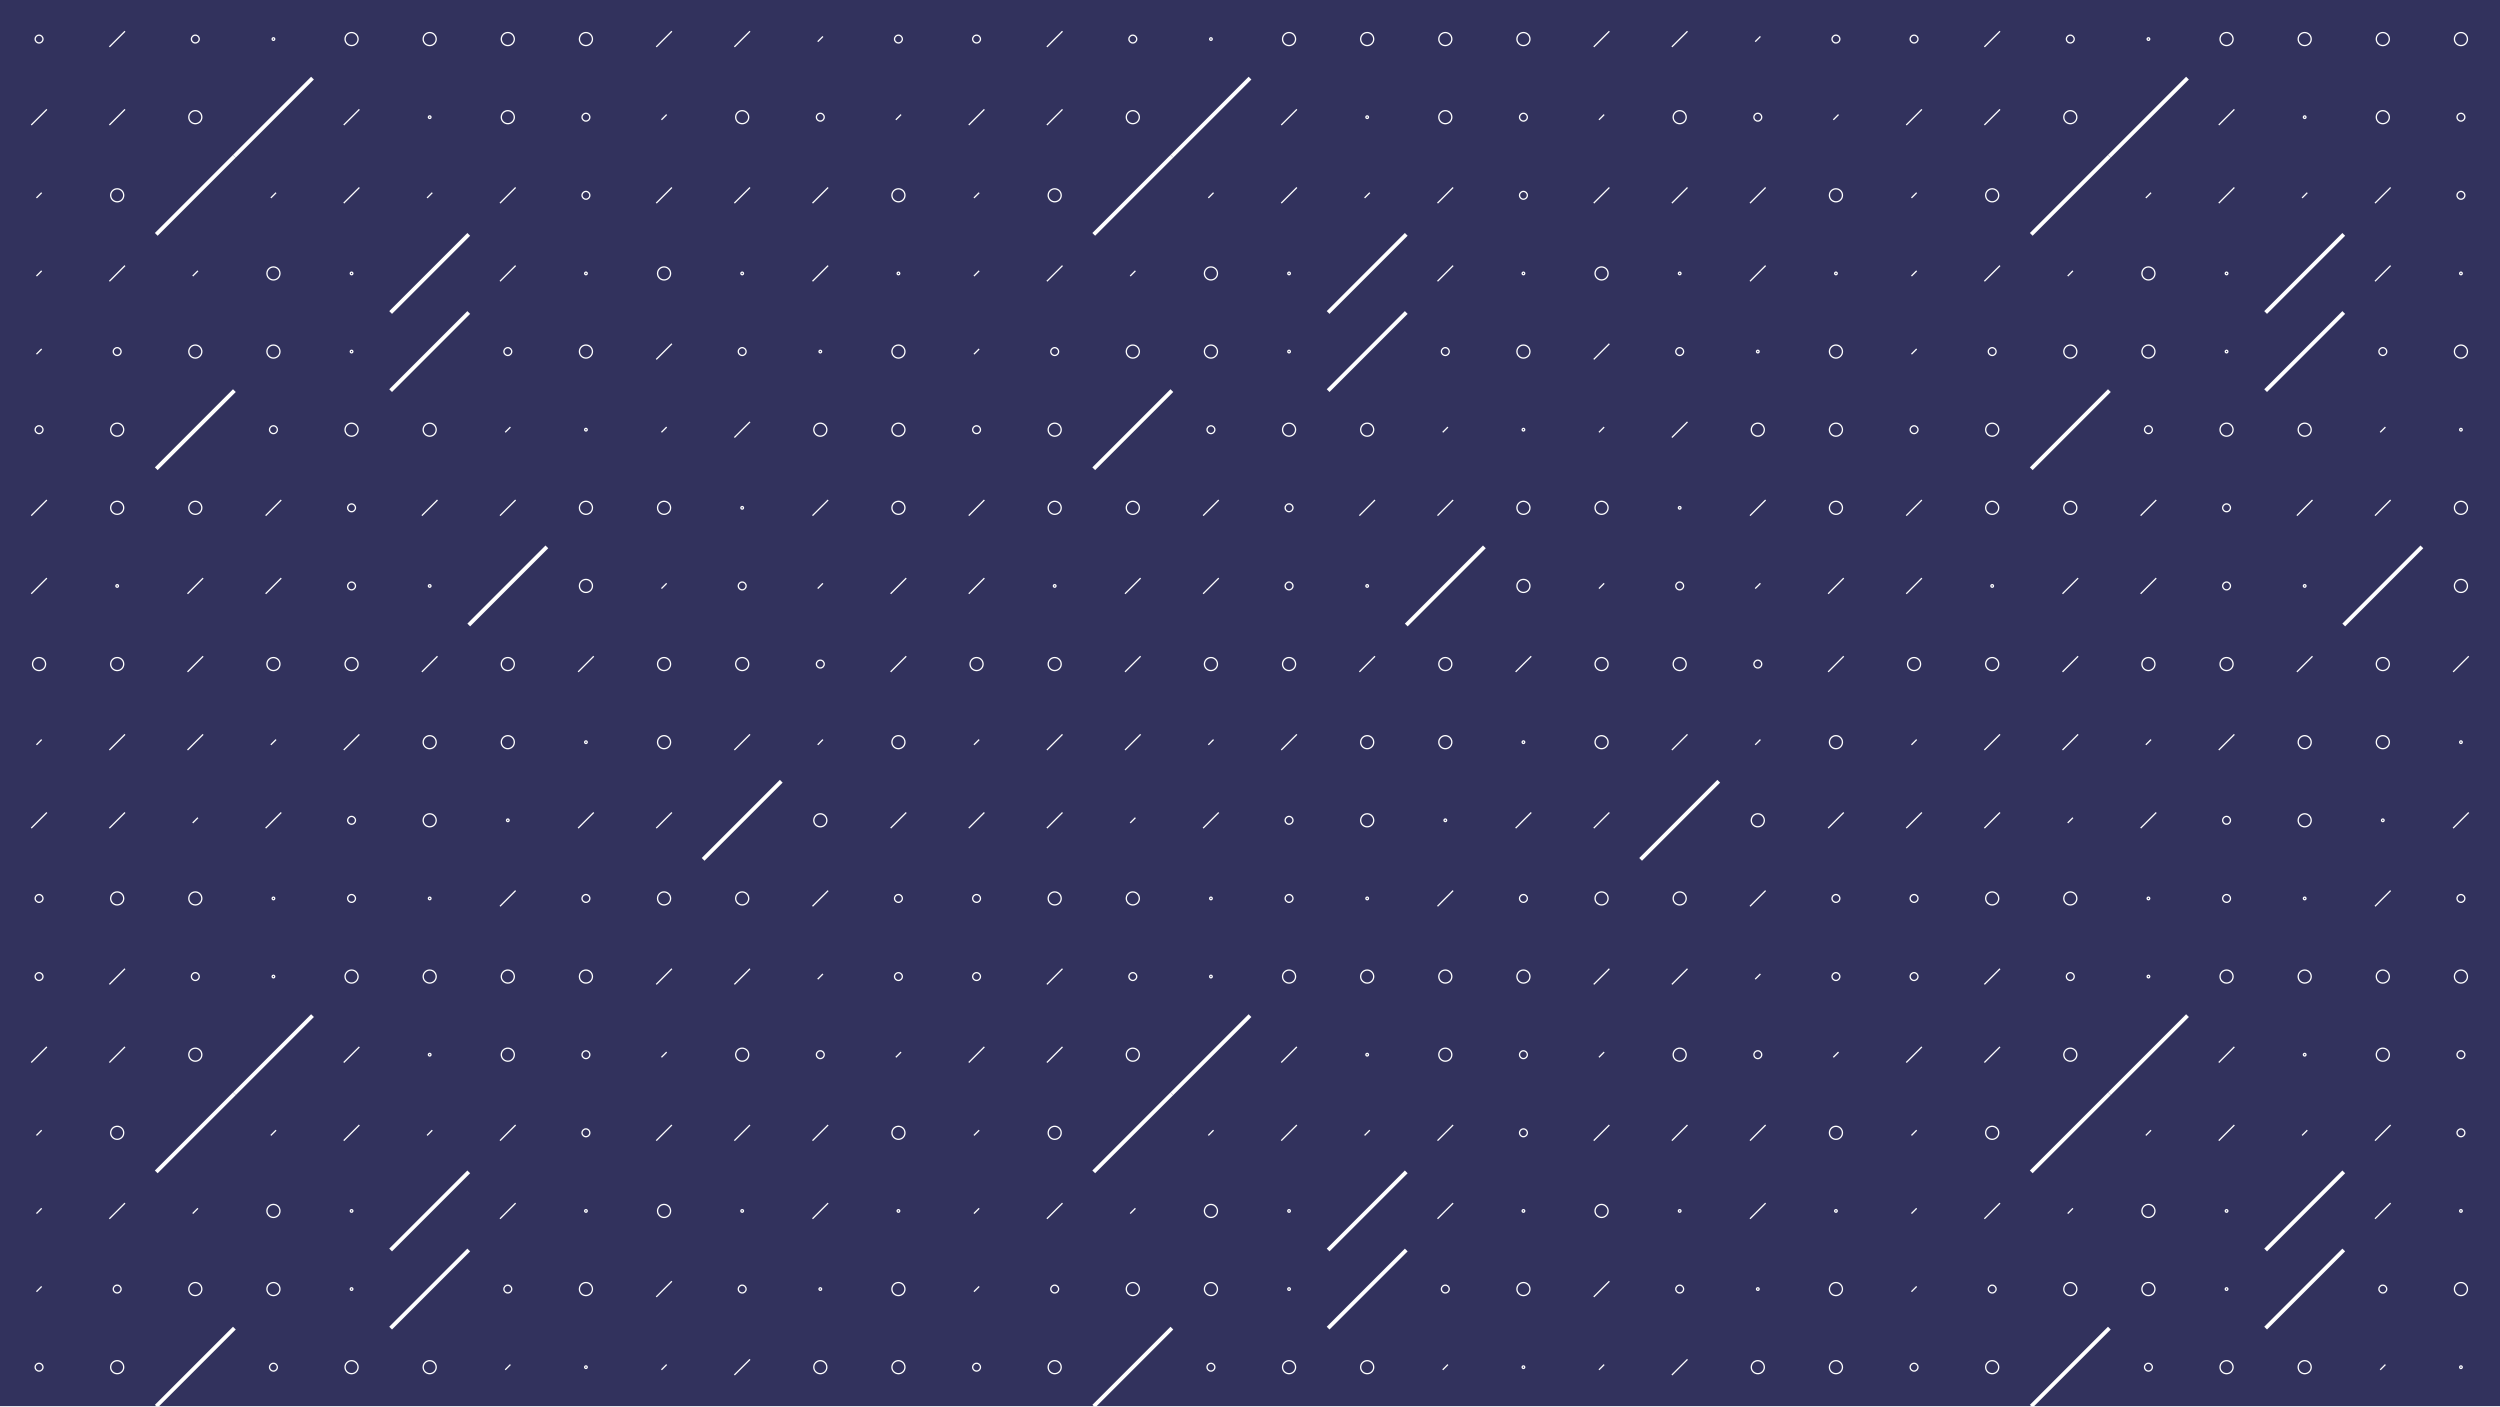
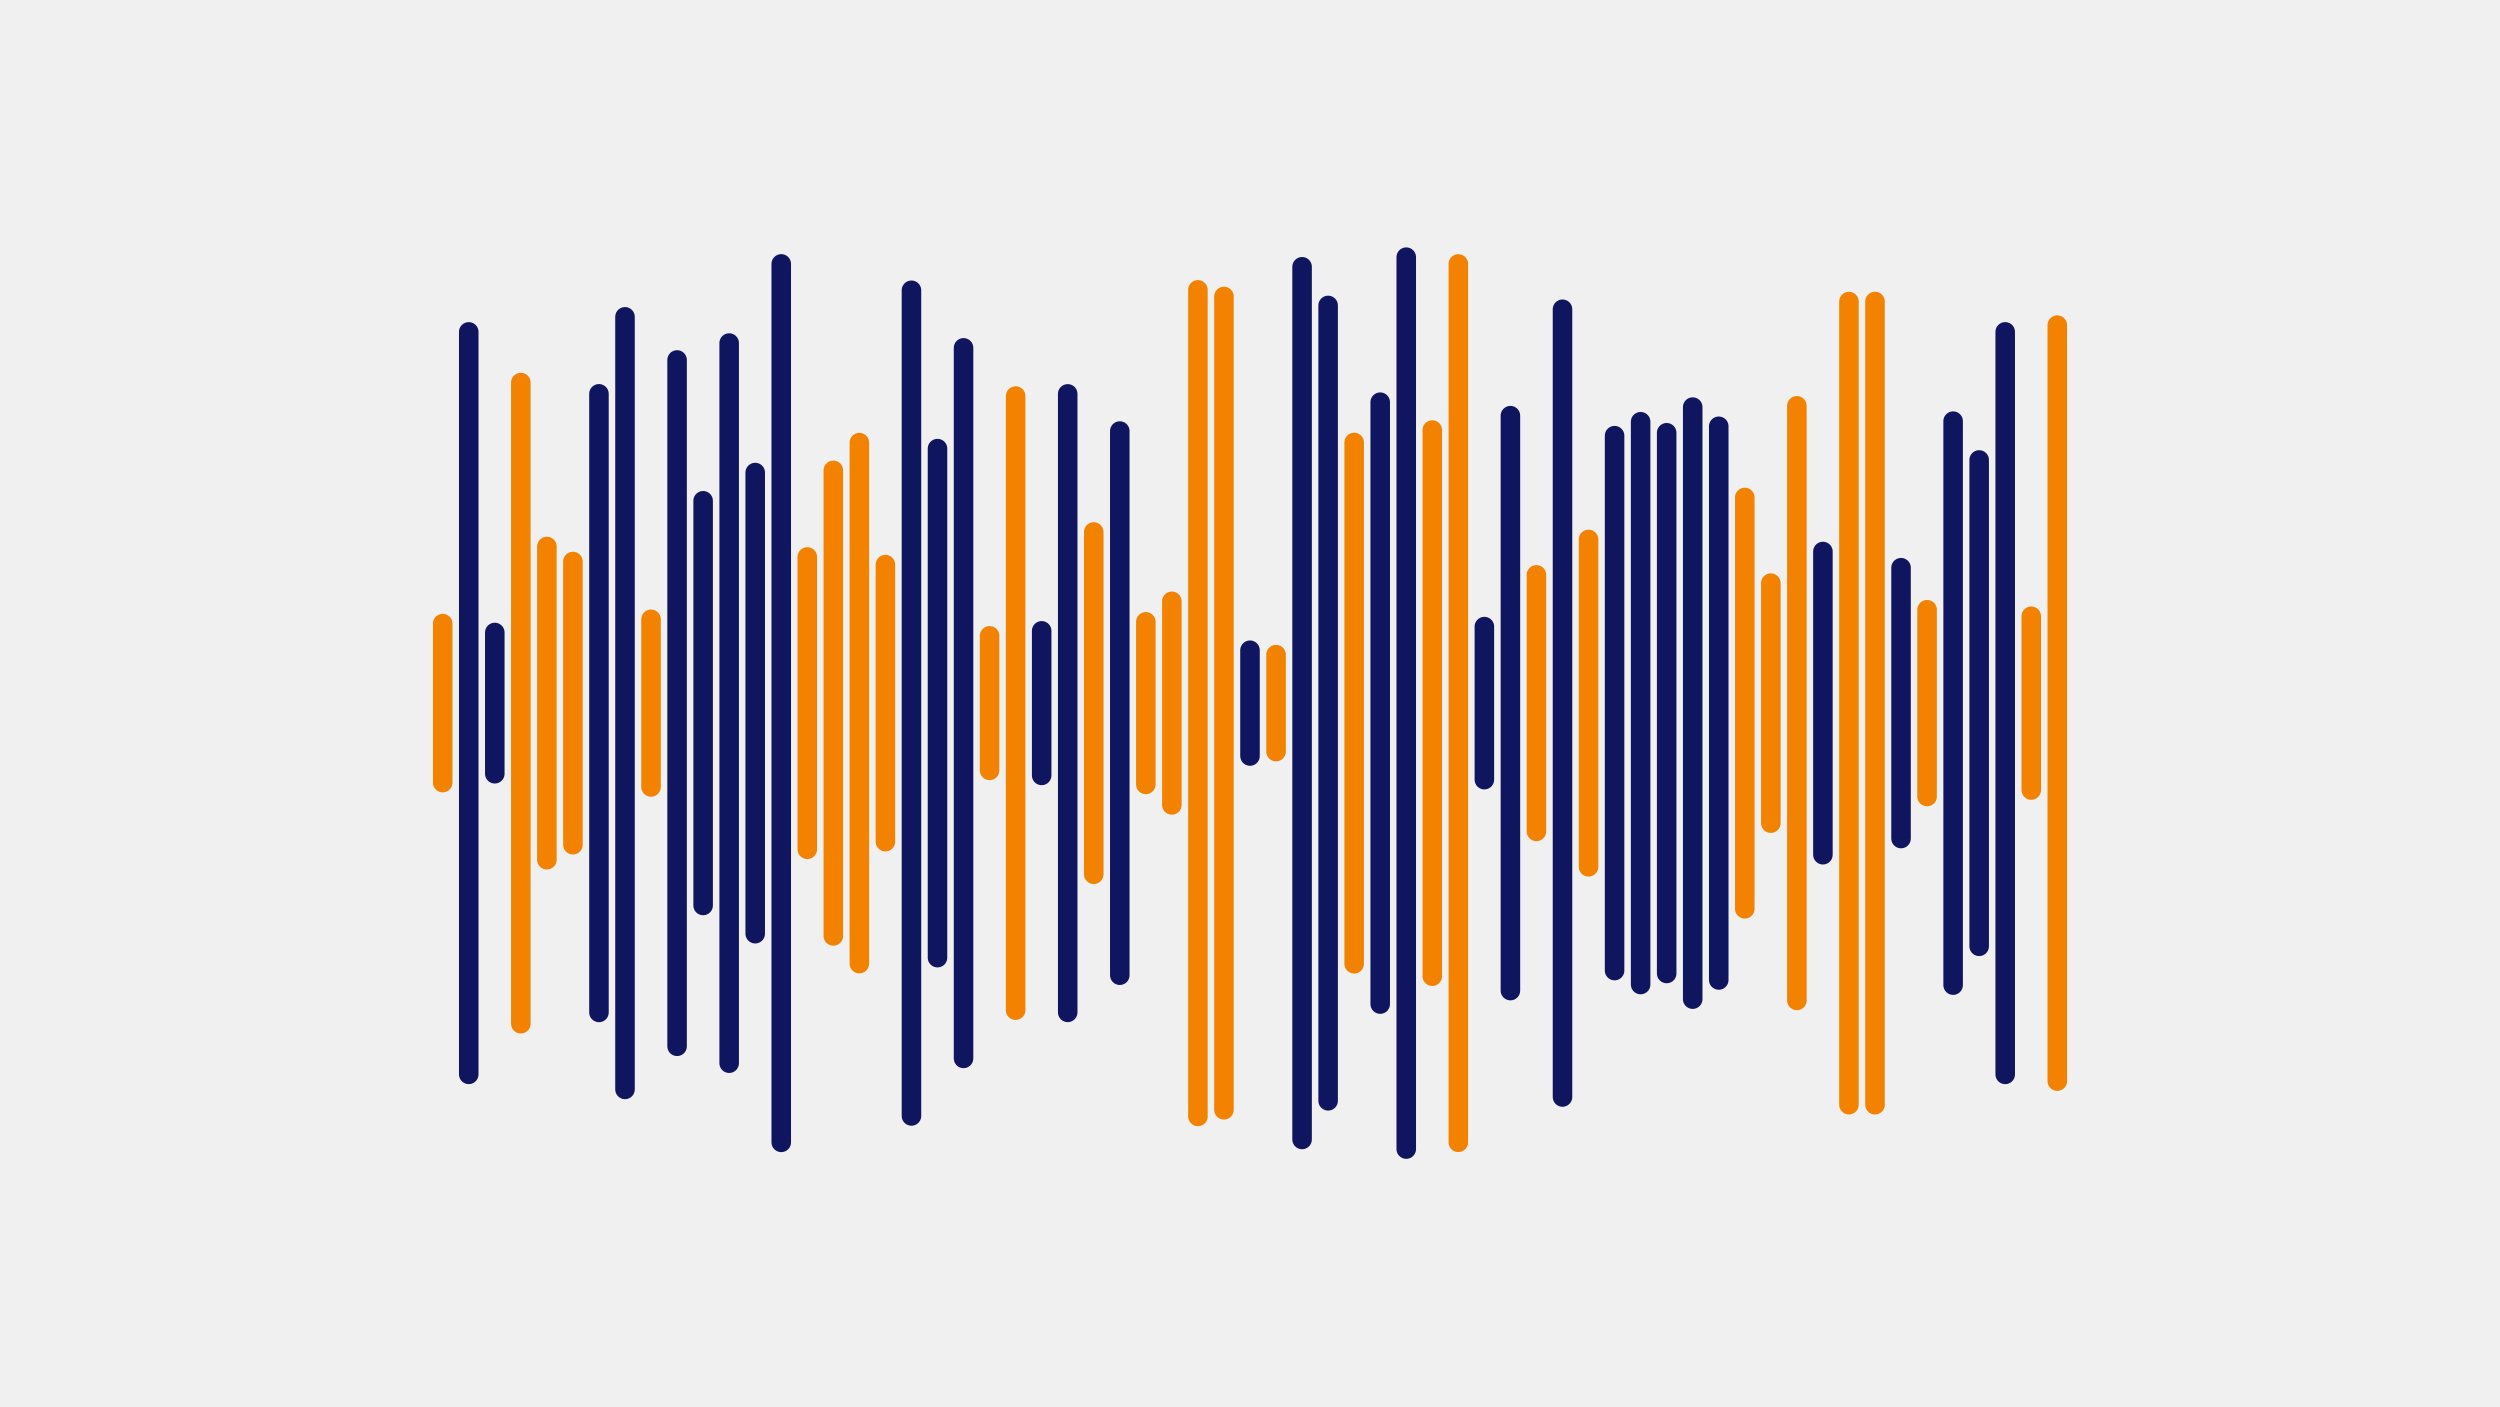
- <svg xmlns="http://www.w3.org/2000/svg" xmlns:xlink="http://www.w3.org/1999/xlink" version="1.1" width="1920" height="1080" preserveAspectRatio="none" viewBox="0 0 1920 1080">
-   <g mask="url(&quot;#SvgjsMask1238&quot;)" fill="none">
-     <rect width="1920" height="1080" x="0" y="0" fill="rgba(50, 50, 93, 1)" />
-     <use xlink:href="#SvgjsSymbol1245" x="0" y="0" />
-     <use xlink:href="#SvgjsSymbol1245" x="0" y="720" />
-     <use xlink:href="#SvgjsSymbol1245" x="720" y="0" />
-     <use xlink:href="#SvgjsSymbol1245" x="720" y="720" />
-     <use xlink:href="#SvgjsSymbol1245" x="1440" y="0" />
-     <use xlink:href="#SvgjsSymbol1245" x="1440" y="720" />
+ <svg xmlns="http://www.w3.org/2000/svg" version="1.1" width="1920" height="1080" preserveAspectRatio="none" viewBox="0 0 1920 1080">
+   <g mask="url(&quot;#SvgjsMask1015&quot;)" fill="none">
+     <g transform="translate(0, 0)" stroke-linecap="round">
+       <path d="M340 478.95 L340 601.04" stroke-width="15" stroke="rgba(242, 130, 0, 1)" />
+       <path d="M360 254.89 L360 825.11" stroke-width="15" stroke="rgba(16, 21, 96, 1)" />
+       <path d="M380 485.75 L380 594.25" stroke-width="15" stroke="rgba(16, 21, 96, 1)" />
+       <path d="M400 293.79 L400 786.21" stroke-width="15" stroke="rgba(242, 130, 0, 1)" />
+       <path d="M420 419.7 L420 660.3" stroke-width="15" stroke="rgba(242, 130, 0, 1)" />
+       <path d="M440 431.26 L440 648.74" stroke-width="15" stroke="rgba(242, 130, 0, 1)" />
+       <path d="M460 302.45 L460 777.55" stroke-width="15" stroke="rgba(16, 21, 96, 1)" />
+       <path d="M480 243.32 L480 836.67" stroke-width="15" stroke="rgba(16, 21, 96, 1)" />
+       <path d="M500 475.62 L500 604.38" stroke-width="15" stroke="rgba(242, 130, 0, 1)" />
+       <path d="M520 276.45 L520 803.55" stroke-width="15" stroke="rgba(16, 21, 96, 1)" />
+       <path d="M540 384.6 L540 695.4" stroke-width="15" stroke="rgba(16, 21, 96, 1)" />
+       <path d="M560 263.46 L560 816.54" stroke-width="15" stroke="rgba(16, 21, 96, 1)" />
+       <path d="M580 362.92 L580 717.08" stroke-width="15" stroke="rgba(16, 21, 96, 1)" />
+       <path d="M600 202.67 L600 877.33" stroke-width="15" stroke="rgba(16, 21, 96, 1)" />
+       <path d="M620 427.74 L620 652.26" stroke-width="15" stroke="rgba(242, 130, 0, 1)" />
+       <path d="M640 361.22 L640 718.78" stroke-width="15" stroke="rgba(242, 130, 0, 1)" />
+       <path d="M660 339.94 L660 740.06" stroke-width="15" stroke="rgba(242, 130, 0, 1)" />
+       <path d="M680 433.61 L680 646.39" stroke-width="15" stroke="rgba(242, 130, 0, 1)" />
+       <path d="M700 222.95 L700 857.05" stroke-width="15" stroke="rgba(16, 21, 96, 1)" />
+       <path d="M720 344.53 L720 735.47" stroke-width="15" stroke="rgba(16, 21, 96, 1)" />
+       <path d="M740 267.15 L740 812.85" stroke-width="15" stroke="rgba(16, 21, 96, 1)" />
+       <path d="M760 488.33 L760 591.66" stroke-width="15" stroke="rgba(242, 130, 0, 1)" />
+       <path d="M780 304.16 L780 775.84" stroke-width="15" stroke="rgba(242, 130, 0, 1)" />
+       <path d="M800 484.49 L800 595.51" stroke-width="15" stroke="rgba(16, 21, 96, 1)" />
+       <path d="M820 302.5 L820 777.5" stroke-width="15" stroke="rgba(16, 21, 96, 1)" />
+       <path d="M840 408.56 L840 671.43" stroke-width="15" stroke="rgba(242, 130, 0, 1)" />
+       <path d="M860 331.04 L860 748.96" stroke-width="15" stroke="rgba(16, 21, 96, 1)" />
+       <path d="M880 477.57 L880 602.42" stroke-width="15" stroke="rgba(242, 130, 0, 1)" />
+       <path d="M900 461.81 L900 618.18" stroke-width="15" stroke="rgba(242, 130, 0, 1)" />
+       <path d="M920 222.61 L920 857.39" stroke-width="15" stroke="rgba(242, 130, 0, 1)" />
+       <path d="M940 227.69 L940 852.31" stroke-width="15" stroke="rgba(242, 130, 0, 1)" />
+       <path d="M960 499.38 L960 580.63" stroke-width="15" stroke="rgba(16, 21, 96, 1)" />
+       <path d="M980 502.78 L980 577.22" stroke-width="15" stroke="rgba(242, 130, 0, 1)" />
+       <path d="M1000 204.88 L1000 875.12" stroke-width="15" stroke="rgba(16, 21, 96, 1)" />
+       <path d="M1020 234.57 L1020 845.42" stroke-width="15" stroke="rgba(16, 21, 96, 1)" />
+       <path d="M1040 339.83 L1040 740.17" stroke-width="15" stroke="rgba(242, 130, 0, 1)" />
+       <path d="M1060 308.87 L1060 771.13" stroke-width="15" stroke="rgba(16, 21, 96, 1)" />
+       <path d="M1080 197.5 L1080 882.5" stroke-width="15" stroke="rgba(16, 21, 96, 1)" />
+       <path d="M1100 330.27 L1100 749.73" stroke-width="15" stroke="rgba(242, 130, 0, 1)" />
+       <path d="M1120 202.71 L1120 877.29" stroke-width="15" stroke="rgba(242, 130, 0, 1)" />
+       <path d="M1140 481.22 L1140 598.78" stroke-width="15" stroke="rgba(16, 21, 96, 1)" />
+       <path d="M1160 319.23 L1160 760.77" stroke-width="15" stroke="rgba(16, 21, 96, 1)" />
+       <path d="M1180 441.5 L1180 638.5" stroke-width="15" stroke="rgba(242, 130, 0, 1)" />
+       <path d="M1200 237.51 L1200 842.49" stroke-width="15" stroke="rgba(16, 21, 96, 1)" />
+       <path d="M1220 414.29 L1220 665.71" stroke-width="15" stroke="rgba(242, 130, 0, 1)" />
+       <path d="M1240 334.6 L1240 745.4" stroke-width="15" stroke="rgba(16, 21, 96, 1)" />
+       <path d="M1260 323.89 L1260 756.11" stroke-width="15" stroke="rgba(16, 21, 96, 1)" />
+       <path d="M1280 332.36 L1280 747.64" stroke-width="15" stroke="rgba(16, 21, 96, 1)" />
+       <path d="M1300 312.65 L1300 767.35" stroke-width="15" stroke="rgba(16, 21, 96, 1)" />
+       <path d="M1320 327.38 L1320 752.62" stroke-width="15" stroke="rgba(16, 21, 96, 1)" />
+       <path d="M1340 382.04 L1340 697.96" stroke-width="15" stroke="rgba(242, 130, 0, 1)" />
+       <path d="M1360 447.82 L1360 632.17" stroke-width="15" stroke="rgba(242, 130, 0, 1)" />
+       <path d="M1380 311.68 L1380 768.33" stroke-width="15" stroke="rgba(242, 130, 0, 1)" />
+       <path d="M1400 423.57 L1400 656.43" stroke-width="15" stroke="rgba(16, 21, 96, 1)" />
+       <path d="M1420 231.59 L1420 848.41" stroke-width="15" stroke="rgba(242, 130, 0, 1)" />
+       <path d="M1440 231.56 L1440 848.44" stroke-width="15" stroke="rgba(242, 130, 0, 1)" />
+       <path d="M1460 436 L1460 644" stroke-width="15" stroke="rgba(16, 21, 96, 1)" />
+       <path d="M1480 468.27 L1480 611.73" stroke-width="15" stroke="rgba(242, 130, 0, 1)" />
+       <path d="M1500 323.44 L1500 756.56" stroke-width="15" stroke="rgba(16, 21, 96, 1)" />
+       <path d="M1520 353.24 L1520 726.76" stroke-width="15" stroke="rgba(16, 21, 96, 1)" />
+       <path d="M1540 254.87 L1540 825.13" stroke-width="15" stroke="rgba(16, 21, 96, 1)" />
+       <path d="M1560 473.27 L1560 606.73" stroke-width="15" stroke="rgba(242, 130, 0, 1)" />
+       <path d="M1580 249.71 L1580 830.29" stroke-width="15" stroke="rgba(242, 130, 0, 1)" />
+     </g>
  </g>
  <defs>
-     <mask id="SvgjsMask1238">
+     <mask id="SvgjsMask1015">
      <rect width="1920" height="1080" fill="#ffffff" />
    </mask>
-     <path d="M-1 0 a1 1 0 1 0 2 0 a1 1 0 1 0 -2 0z" id="SvgjsPath1243" />
-     <path d="M-3 0 a3 3 0 1 0 6 0 a3 3 0 1 0 -6 0z" id="SvgjsPath1239" />
-     <path d="M-5 0 a5 5 0 1 0 10 0 a5 5 0 1 0 -10 0z" id="SvgjsPath1242" />
-     <path d="M2 -2 L-2 2z" id="SvgjsPath1241" />
-     <path d="M6 -6 L-6 6z" id="SvgjsPath1240" />
-     <path d="M30 -30 L-30 30z" id="SvgjsPath1244" />
  </defs>
-   <symbol id="SvgjsSymbol1245">
-     <use xlink:href="#SvgjsPath1239" x="30" y="30" stroke="rgba(255, 255, 255, 1)" />
-     <use xlink:href="#SvgjsPath1240" x="30" y="90" stroke="rgba(255, 255, 255, 1)" />
-     <use xlink:href="#SvgjsPath1241" x="30" y="150" stroke="rgba(255, 255, 255, 1)" />
-     <use xlink:href="#SvgjsPath1241" x="30" y="210" stroke="rgba(255, 255, 255, 1)" />
-     <use xlink:href="#SvgjsPath1241" x="30" y="270" stroke="rgba(255, 255, 255, 1)" />
-     <use xlink:href="#SvgjsPath1239" x="30" y="330" stroke="rgba(255, 255, 255, 1)" />
-     <use xlink:href="#SvgjsPath1240" x="30" y="390" stroke="rgba(255, 255, 255, 1)" />
-     <use xlink:href="#SvgjsPath1240" x="30" y="450" stroke="rgba(255, 255, 255, 1)" />
-     <use xlink:href="#SvgjsPath1242" x="30" y="510" stroke="rgba(255, 255, 255, 1)" />
-     <use xlink:href="#SvgjsPath1241" x="30" y="570" stroke="rgba(255, 255, 255, 1)" />
-     <use xlink:href="#SvgjsPath1240" x="30" y="630" stroke="rgba(255, 255, 255, 1)" />
-     <use xlink:href="#SvgjsPath1239" x="30" y="690" stroke="rgba(255, 255, 255, 1)" />
-     <use xlink:href="#SvgjsPath1240" x="90" y="30" stroke="rgba(255, 255, 255, 1)" />
-     <use xlink:href="#SvgjsPath1240" x="90" y="90" stroke="rgba(255, 255, 255, 1)" />
-     <use xlink:href="#SvgjsPath1242" x="90" y="150" stroke="rgba(255, 255, 255, 1)" />
-     <use xlink:href="#SvgjsPath1240" x="90" y="210" stroke="rgba(255, 255, 255, 1)" />
-     <use xlink:href="#SvgjsPath1239" x="90" y="270" stroke="rgba(255, 255, 255, 1)" />
-     <use xlink:href="#SvgjsPath1242" x="90" y="330" stroke="rgba(255, 255, 255, 1)" />
-     <use xlink:href="#SvgjsPath1242" x="90" y="390" stroke="rgba(255, 255, 255, 1)" />
-     <use xlink:href="#SvgjsPath1243" x="90" y="450" stroke="rgba(255, 255, 255, 1)" />
-     <use xlink:href="#SvgjsPath1242" x="90" y="510" stroke="rgba(255, 255, 255, 1)" />
-     <use xlink:href="#SvgjsPath1240" x="90" y="570" stroke="rgba(255, 255, 255, 1)" />
-     <use xlink:href="#SvgjsPath1240" x="90" y="630" stroke="rgba(255, 255, 255, 1)" />
-     <use xlink:href="#SvgjsPath1242" x="90" y="690" stroke="rgba(255, 255, 255, 1)" />
-     <use xlink:href="#SvgjsPath1239" x="150" y="30" stroke="rgba(255, 255, 255, 1)" />
-     <use xlink:href="#SvgjsPath1242" x="150" y="90" stroke="rgba(255, 255, 255, 1)" />
-     <use xlink:href="#SvgjsPath1244" x="150" y="150" stroke="rgba(255, 255, 255, 1)" stroke-width="3" />
-     <use xlink:href="#SvgjsPath1241" x="150" y="210" stroke="rgba(255, 255, 255, 1)" />
-     <use xlink:href="#SvgjsPath1242" x="150" y="270" stroke="rgba(255, 255, 255, 1)" />
-     <use xlink:href="#SvgjsPath1244" x="150" y="330" stroke="rgba(255, 255, 255, 1)" stroke-width="3" />
-     <use xlink:href="#SvgjsPath1242" x="150" y="390" stroke="rgba(255, 255, 255, 1)" />
-     <use xlink:href="#SvgjsPath1240" x="150" y="450" stroke="rgba(255, 255, 255, 1)" />
-     <use xlink:href="#SvgjsPath1240" x="150" y="510" stroke="rgba(255, 255, 255, 1)" />
-     <use xlink:href="#SvgjsPath1240" x="150" y="570" stroke="rgba(255, 255, 255, 1)" />
-     <use xlink:href="#SvgjsPath1241" x="150" y="630" stroke="rgba(255, 255, 255, 1)" />
-     <use xlink:href="#SvgjsPath1242" x="150" y="690" stroke="rgba(255, 255, 255, 1)" />
-     <use xlink:href="#SvgjsPath1243" x="210" y="30" stroke="rgba(255, 255, 255, 1)" />
-     <use xlink:href="#SvgjsPath1244" x="210" y="90" stroke="rgba(255, 255, 255, 1)" stroke-width="3" />
-     <use xlink:href="#SvgjsPath1241" x="210" y="150" stroke="rgba(255, 255, 255, 1)" />
-     <use xlink:href="#SvgjsPath1242" x="210" y="210" stroke="rgba(255, 255, 255, 1)" />
-     <use xlink:href="#SvgjsPath1242" x="210" y="270" stroke="rgba(255, 255, 255, 1)" />
-     <use xlink:href="#SvgjsPath1239" x="210" y="330" stroke="rgba(255, 255, 255, 1)" />
-     <use xlink:href="#SvgjsPath1240" x="210" y="390" stroke="rgba(255, 255, 255, 1)" />
-     <use xlink:href="#SvgjsPath1240" x="210" y="450" stroke="rgba(255, 255, 255, 1)" />
-     <use xlink:href="#SvgjsPath1242" x="210" y="510" stroke="rgba(255, 255, 255, 1)" />
-     <use xlink:href="#SvgjsPath1241" x="210" y="570" stroke="rgba(255, 255, 255, 1)" />
-     <use xlink:href="#SvgjsPath1240" x="210" y="630" stroke="rgba(255, 255, 255, 1)" />
-     <use xlink:href="#SvgjsPath1243" x="210" y="690" stroke="rgba(255, 255, 255, 1)" />
-     <use xlink:href="#SvgjsPath1242" x="270" y="30" stroke="rgba(255, 255, 255, 1)" />
-     <use xlink:href="#SvgjsPath1240" x="270" y="90" stroke="rgba(255, 255, 255, 1)" />
-     <use xlink:href="#SvgjsPath1240" x="270" y="150" stroke="rgba(255, 255, 255, 1)" />
-     <use xlink:href="#SvgjsPath1243" x="270" y="210" stroke="rgba(255, 255, 255, 1)" />
-     <use xlink:href="#SvgjsPath1243" x="270" y="270" stroke="rgba(255, 255, 255, 1)" />
-     <use xlink:href="#SvgjsPath1242" x="270" y="330" stroke="rgba(255, 255, 255, 1)" />
-     <use xlink:href="#SvgjsPath1239" x="270" y="390" stroke="rgba(255, 255, 255, 1)" />
-     <use xlink:href="#SvgjsPath1239" x="270" y="450" stroke="rgba(255, 255, 255, 1)" />
-     <use xlink:href="#SvgjsPath1242" x="270" y="510" stroke="rgba(255, 255, 255, 1)" />
-     <use xlink:href="#SvgjsPath1240" x="270" y="570" stroke="rgba(255, 255, 255, 1)" />
-     <use xlink:href="#SvgjsPath1239" x="270" y="630" stroke="rgba(255, 255, 255, 1)" />
-     <use xlink:href="#SvgjsPath1239" x="270" y="690" stroke="rgba(255, 255, 255, 1)" />
-     <use xlink:href="#SvgjsPath1242" x="330" y="30" stroke="rgba(255, 255, 255, 1)" />
-     <use xlink:href="#SvgjsPath1243" x="330" y="90" stroke="rgba(255, 255, 255, 1)" />
-     <use xlink:href="#SvgjsPath1241" x="330" y="150" stroke="rgba(255, 255, 255, 1)" />
-     <use xlink:href="#SvgjsPath1244" x="330" y="210" stroke="rgba(255, 255, 255, 1)" stroke-width="3" />
-     <use xlink:href="#SvgjsPath1244" x="330" y="270" stroke="rgba(255, 255, 255, 1)" stroke-width="3" />
-     <use xlink:href="#SvgjsPath1242" x="330" y="330" stroke="rgba(255, 255, 255, 1)" />
-     <use xlink:href="#SvgjsPath1240" x="330" y="390" stroke="rgba(255, 255, 255, 1)" />
-     <use xlink:href="#SvgjsPath1243" x="330" y="450" stroke="rgba(255, 255, 255, 1)" />
-     <use xlink:href="#SvgjsPath1240" x="330" y="510" stroke="rgba(255, 255, 255, 1)" />
-     <use xlink:href="#SvgjsPath1242" x="330" y="570" stroke="rgba(255, 255, 255, 1)" />
-     <use xlink:href="#SvgjsPath1242" x="330" y="630" stroke="rgba(255, 255, 255, 1)" />
-     <use xlink:href="#SvgjsPath1243" x="330" y="690" stroke="rgba(255, 255, 255, 1)" />
-     <use xlink:href="#SvgjsPath1242" x="390" y="30" stroke="rgba(255, 255, 255, 1)" />
-     <use xlink:href="#SvgjsPath1242" x="390" y="90" stroke="rgba(255, 255, 255, 1)" />
-     <use xlink:href="#SvgjsPath1240" x="390" y="150" stroke="rgba(255, 255, 255, 1)" />
-     <use xlink:href="#SvgjsPath1240" x="390" y="210" stroke="rgba(255, 255, 255, 1)" />
-     <use xlink:href="#SvgjsPath1239" x="390" y="270" stroke="rgba(255, 255, 255, 1)" />
-     <use xlink:href="#SvgjsPath1241" x="390" y="330" stroke="rgba(255, 255, 255, 1)" />
-     <use xlink:href="#SvgjsPath1240" x="390" y="390" stroke="rgba(255, 255, 255, 1)" />
-     <use xlink:href="#SvgjsPath1244" x="390" y="450" stroke="rgba(255, 255, 255, 1)" stroke-width="3" />
-     <use xlink:href="#SvgjsPath1242" x="390" y="510" stroke="rgba(255, 255, 255, 1)" />
-     <use xlink:href="#SvgjsPath1242" x="390" y="570" stroke="rgba(255, 255, 255, 1)" />
-     <use xlink:href="#SvgjsPath1243" x="390" y="630" stroke="rgba(255, 255, 255, 1)" />
-     <use xlink:href="#SvgjsPath1240" x="390" y="690" stroke="rgba(255, 255, 255, 1)" />
-     <use xlink:href="#SvgjsPath1242" x="450" y="30" stroke="rgba(255, 255, 255, 1)" />
-     <use xlink:href="#SvgjsPath1239" x="450" y="90" stroke="rgba(255, 255, 255, 1)" />
-     <use xlink:href="#SvgjsPath1239" x="450" y="150" stroke="rgba(255, 255, 255, 1)" />
-     <use xlink:href="#SvgjsPath1243" x="450" y="210" stroke="rgba(255, 255, 255, 1)" />
-     <use xlink:href="#SvgjsPath1242" x="450" y="270" stroke="rgba(255, 255, 255, 1)" />
-     <use xlink:href="#SvgjsPath1243" x="450" y="330" stroke="rgba(255, 255, 255, 1)" />
-     <use xlink:href="#SvgjsPath1242" x="450" y="390" stroke="rgba(255, 255, 255, 1)" />
-     <use xlink:href="#SvgjsPath1242" x="450" y="450" stroke="rgba(255, 255, 255, 1)" />
-     <use xlink:href="#SvgjsPath1240" x="450" y="510" stroke="rgba(255, 255, 255, 1)" />
-     <use xlink:href="#SvgjsPath1243" x="450" y="570" stroke="rgba(255, 255, 255, 1)" />
-     <use xlink:href="#SvgjsPath1240" x="450" y="630" stroke="rgba(255, 255, 255, 1)" />
-     <use xlink:href="#SvgjsPath1239" x="450" y="690" stroke="rgba(255, 255, 255, 1)" />
-     <use xlink:href="#SvgjsPath1240" x="510" y="30" stroke="rgba(255, 255, 255, 1)" />
-     <use xlink:href="#SvgjsPath1241" x="510" y="90" stroke="rgba(255, 255, 255, 1)" />
-     <use xlink:href="#SvgjsPath1240" x="510" y="150" stroke="rgba(255, 255, 255, 1)" />
-     <use xlink:href="#SvgjsPath1242" x="510" y="210" stroke="rgba(255, 255, 255, 1)" />
-     <use xlink:href="#SvgjsPath1240" x="510" y="270" stroke="rgba(255, 255, 255, 1)" />
-     <use xlink:href="#SvgjsPath1241" x="510" y="330" stroke="rgba(255, 255, 255, 1)" />
-     <use xlink:href="#SvgjsPath1242" x="510" y="390" stroke="rgba(255, 255, 255, 1)" />
-     <use xlink:href="#SvgjsPath1241" x="510" y="450" stroke="rgba(255, 255, 255, 1)" />
-     <use xlink:href="#SvgjsPath1242" x="510" y="510" stroke="rgba(255, 255, 255, 1)" />
-     <use xlink:href="#SvgjsPath1242" x="510" y="570" stroke="rgba(255, 255, 255, 1)" />
-     <use xlink:href="#SvgjsPath1240" x="510" y="630" stroke="rgba(255, 255, 255, 1)" />
-     <use xlink:href="#SvgjsPath1242" x="510" y="690" stroke="rgba(255, 255, 255, 1)" />
-     <use xlink:href="#SvgjsPath1240" x="570" y="30" stroke="rgba(255, 255, 255, 1)" />
-     <use xlink:href="#SvgjsPath1242" x="570" y="90" stroke="rgba(255, 255, 255, 1)" />
-     <use xlink:href="#SvgjsPath1240" x="570" y="150" stroke="rgba(255, 255, 255, 1)" />
-     <use xlink:href="#SvgjsPath1243" x="570" y="210" stroke="rgba(255, 255, 255, 1)" />
-     <use xlink:href="#SvgjsPath1239" x="570" y="270" stroke="rgba(255, 255, 255, 1)" />
-     <use xlink:href="#SvgjsPath1240" x="570" y="330" stroke="rgba(255, 255, 255, 1)" />
-     <use xlink:href="#SvgjsPath1243" x="570" y="390" stroke="rgba(255, 255, 255, 1)" />
-     <use xlink:href="#SvgjsPath1239" x="570" y="450" stroke="rgba(255, 255, 255, 1)" />
-     <use xlink:href="#SvgjsPath1242" x="570" y="510" stroke="rgba(255, 255, 255, 1)" />
-     <use xlink:href="#SvgjsPath1240" x="570" y="570" stroke="rgba(255, 255, 255, 1)" />
-     <use xlink:href="#SvgjsPath1244" x="570" y="630" stroke="rgba(255, 255, 255, 1)" stroke-width="3" />
-     <use xlink:href="#SvgjsPath1242" x="570" y="690" stroke="rgba(255, 255, 255, 1)" />
-     <use xlink:href="#SvgjsPath1241" x="630" y="30" stroke="rgba(255, 255, 255, 1)" />
-     <use xlink:href="#SvgjsPath1239" x="630" y="90" stroke="rgba(255, 255, 255, 1)" />
-     <use xlink:href="#SvgjsPath1240" x="630" y="150" stroke="rgba(255, 255, 255, 1)" />
-     <use xlink:href="#SvgjsPath1240" x="630" y="210" stroke="rgba(255, 255, 255, 1)" />
-     <use xlink:href="#SvgjsPath1243" x="630" y="270" stroke="rgba(255, 255, 255, 1)" />
-     <use xlink:href="#SvgjsPath1242" x="630" y="330" stroke="rgba(255, 255, 255, 1)" />
-     <use xlink:href="#SvgjsPath1240" x="630" y="390" stroke="rgba(255, 255, 255, 1)" />
-     <use xlink:href="#SvgjsPath1241" x="630" y="450" stroke="rgba(255, 255, 255, 1)" />
-     <use xlink:href="#SvgjsPath1239" x="630" y="510" stroke="rgba(255, 255, 255, 1)" />
-     <use xlink:href="#SvgjsPath1241" x="630" y="570" stroke="rgba(255, 255, 255, 1)" />
-     <use xlink:href="#SvgjsPath1242" x="630" y="630" stroke="rgba(255, 255, 255, 1)" />
-     <use xlink:href="#SvgjsPath1240" x="630" y="690" stroke="rgba(255, 255, 255, 1)" />
-     <use xlink:href="#SvgjsPath1239" x="690" y="30" stroke="rgba(255, 255, 255, 1)" />
-     <use xlink:href="#SvgjsPath1241" x="690" y="90" stroke="rgba(255, 255, 255, 1)" />
-     <use xlink:href="#SvgjsPath1242" x="690" y="150" stroke="rgba(255, 255, 255, 1)" />
-     <use xlink:href="#SvgjsPath1243" x="690" y="210" stroke="rgba(255, 255, 255, 1)" />
-     <use xlink:href="#SvgjsPath1242" x="690" y="270" stroke="rgba(255, 255, 255, 1)" />
-     <use xlink:href="#SvgjsPath1242" x="690" y="330" stroke="rgba(255, 255, 255, 1)" />
-     <use xlink:href="#SvgjsPath1242" x="690" y="390" stroke="rgba(255, 255, 255, 1)" />
-     <use xlink:href="#SvgjsPath1240" x="690" y="450" stroke="rgba(255, 255, 255, 1)" />
-     <use xlink:href="#SvgjsPath1240" x="690" y="510" stroke="rgba(255, 255, 255, 1)" />
-     <use xlink:href="#SvgjsPath1242" x="690" y="570" stroke="rgba(255, 255, 255, 1)" />
-     <use xlink:href="#SvgjsPath1240" x="690" y="630" stroke="rgba(255, 255, 255, 1)" />
-     <use xlink:href="#SvgjsPath1239" x="690" y="690" stroke="rgba(255, 255, 255, 1)" />
-   </symbol>
</svg>
